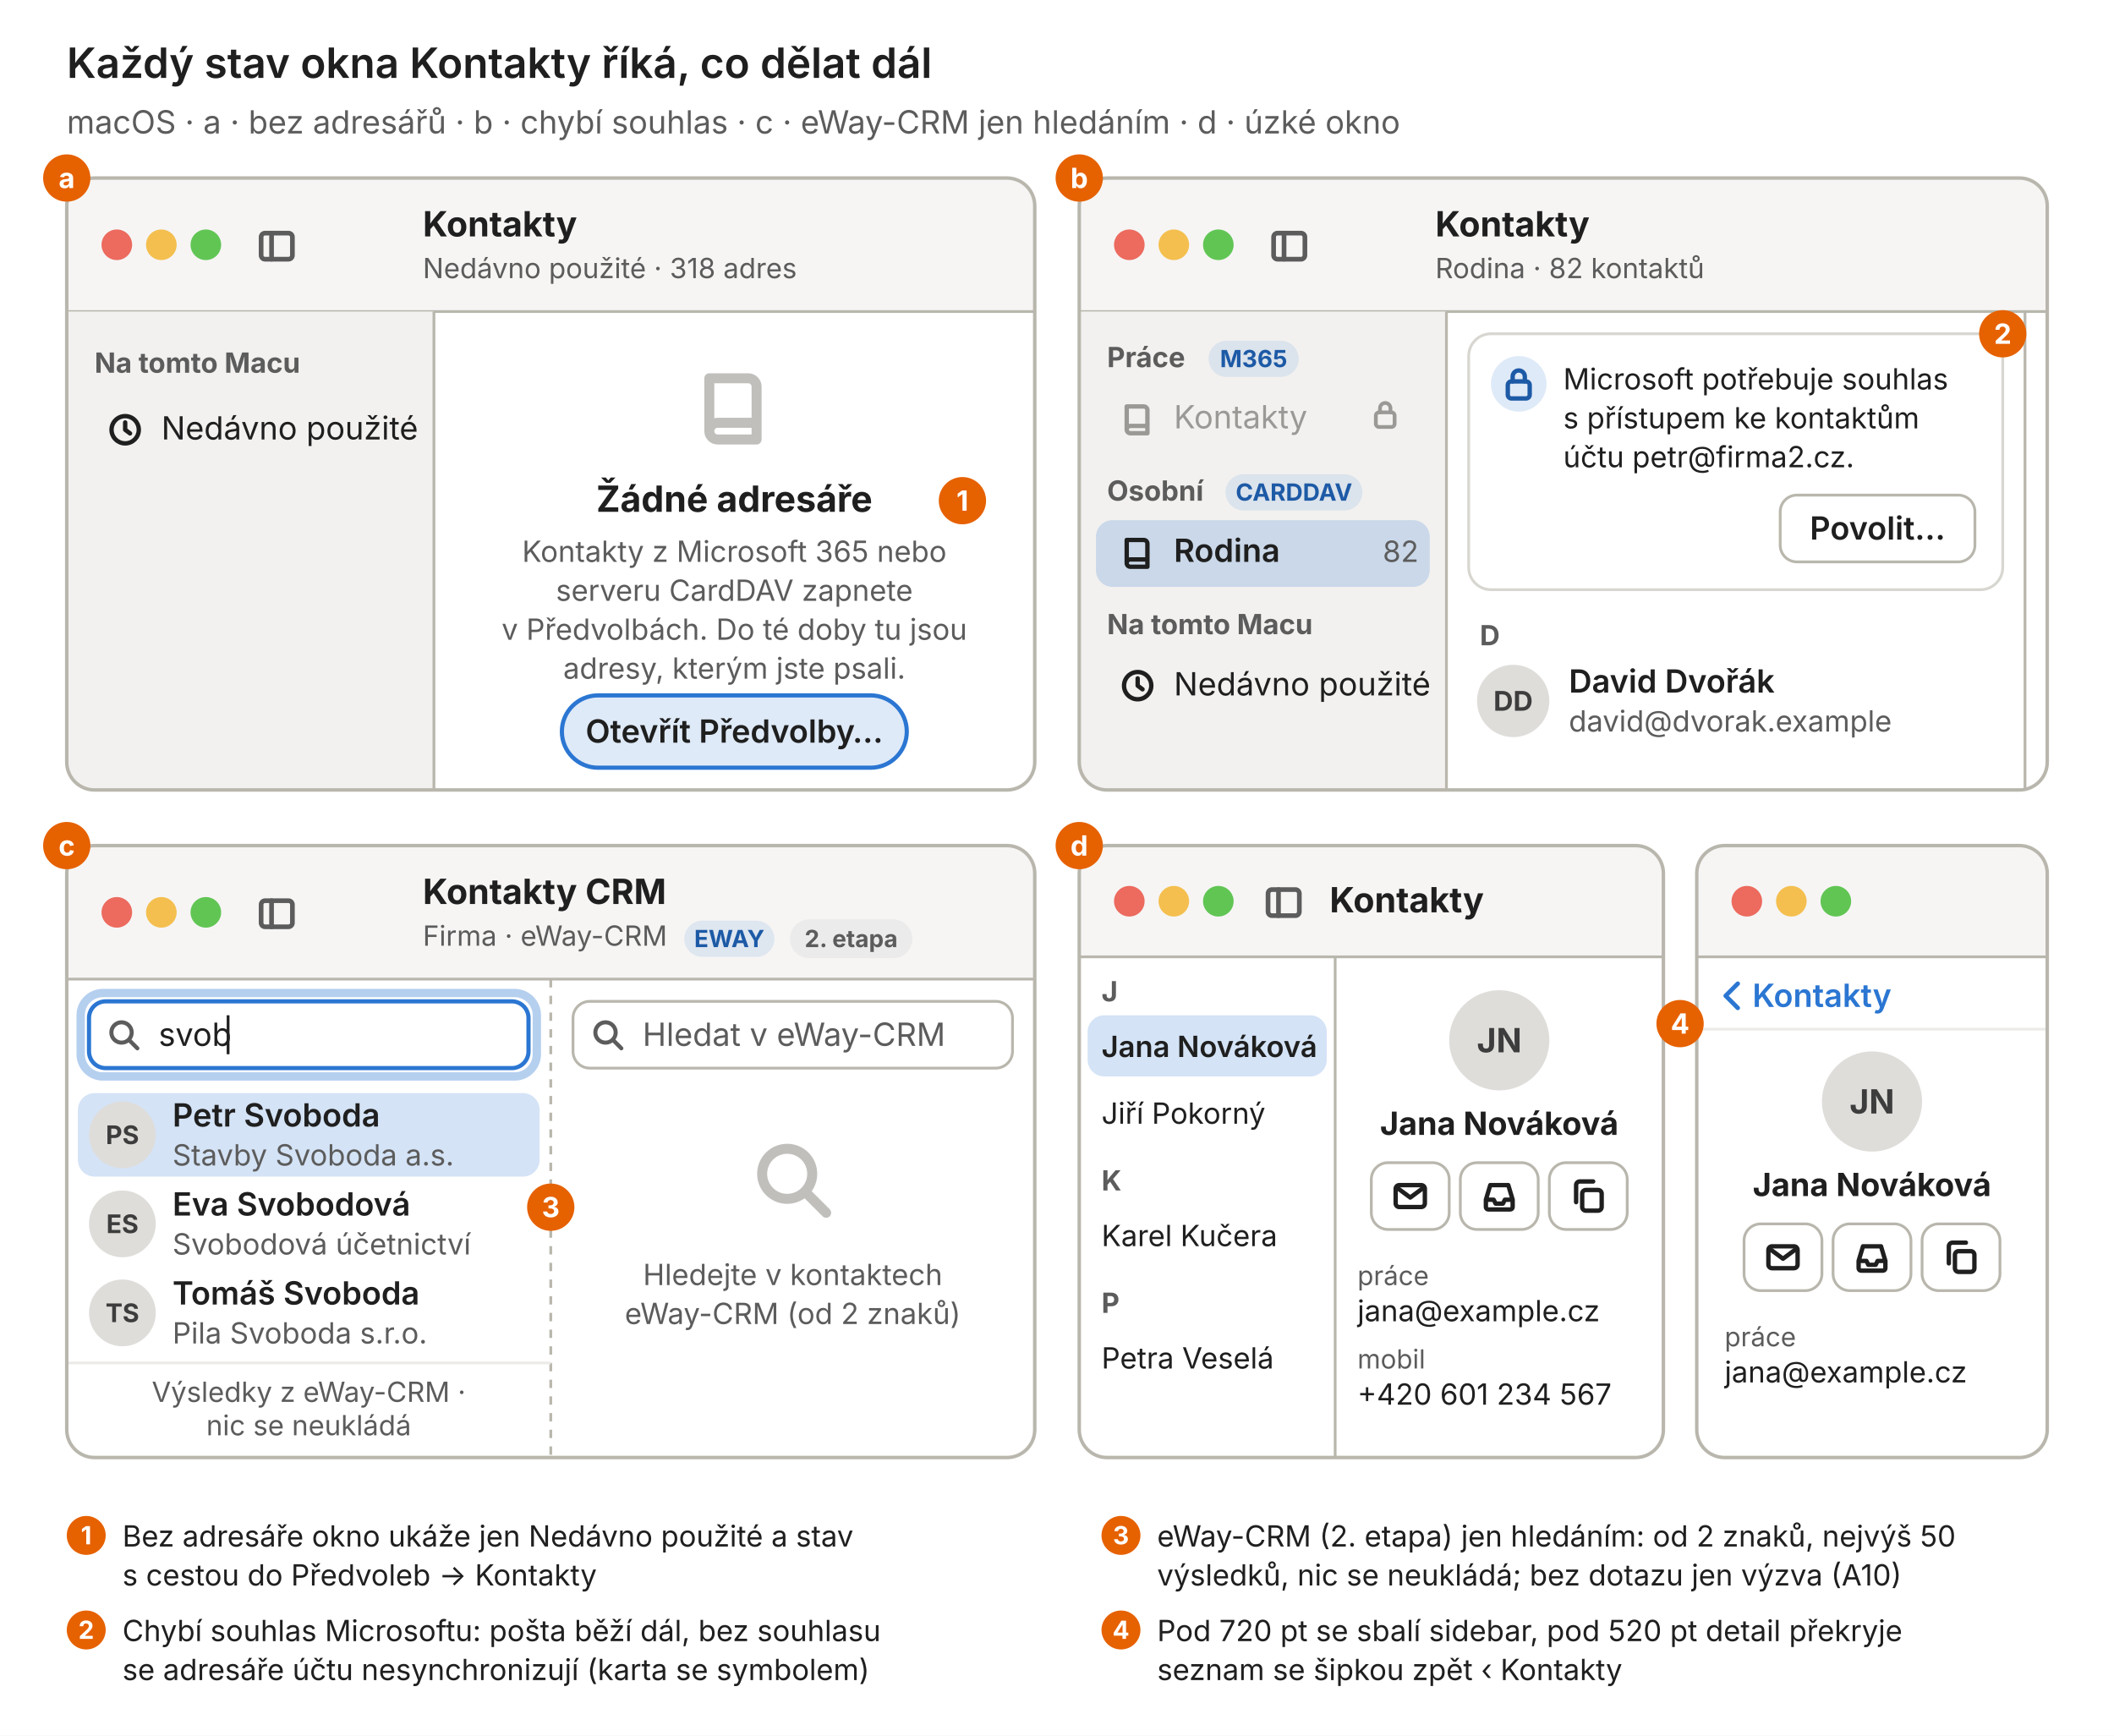
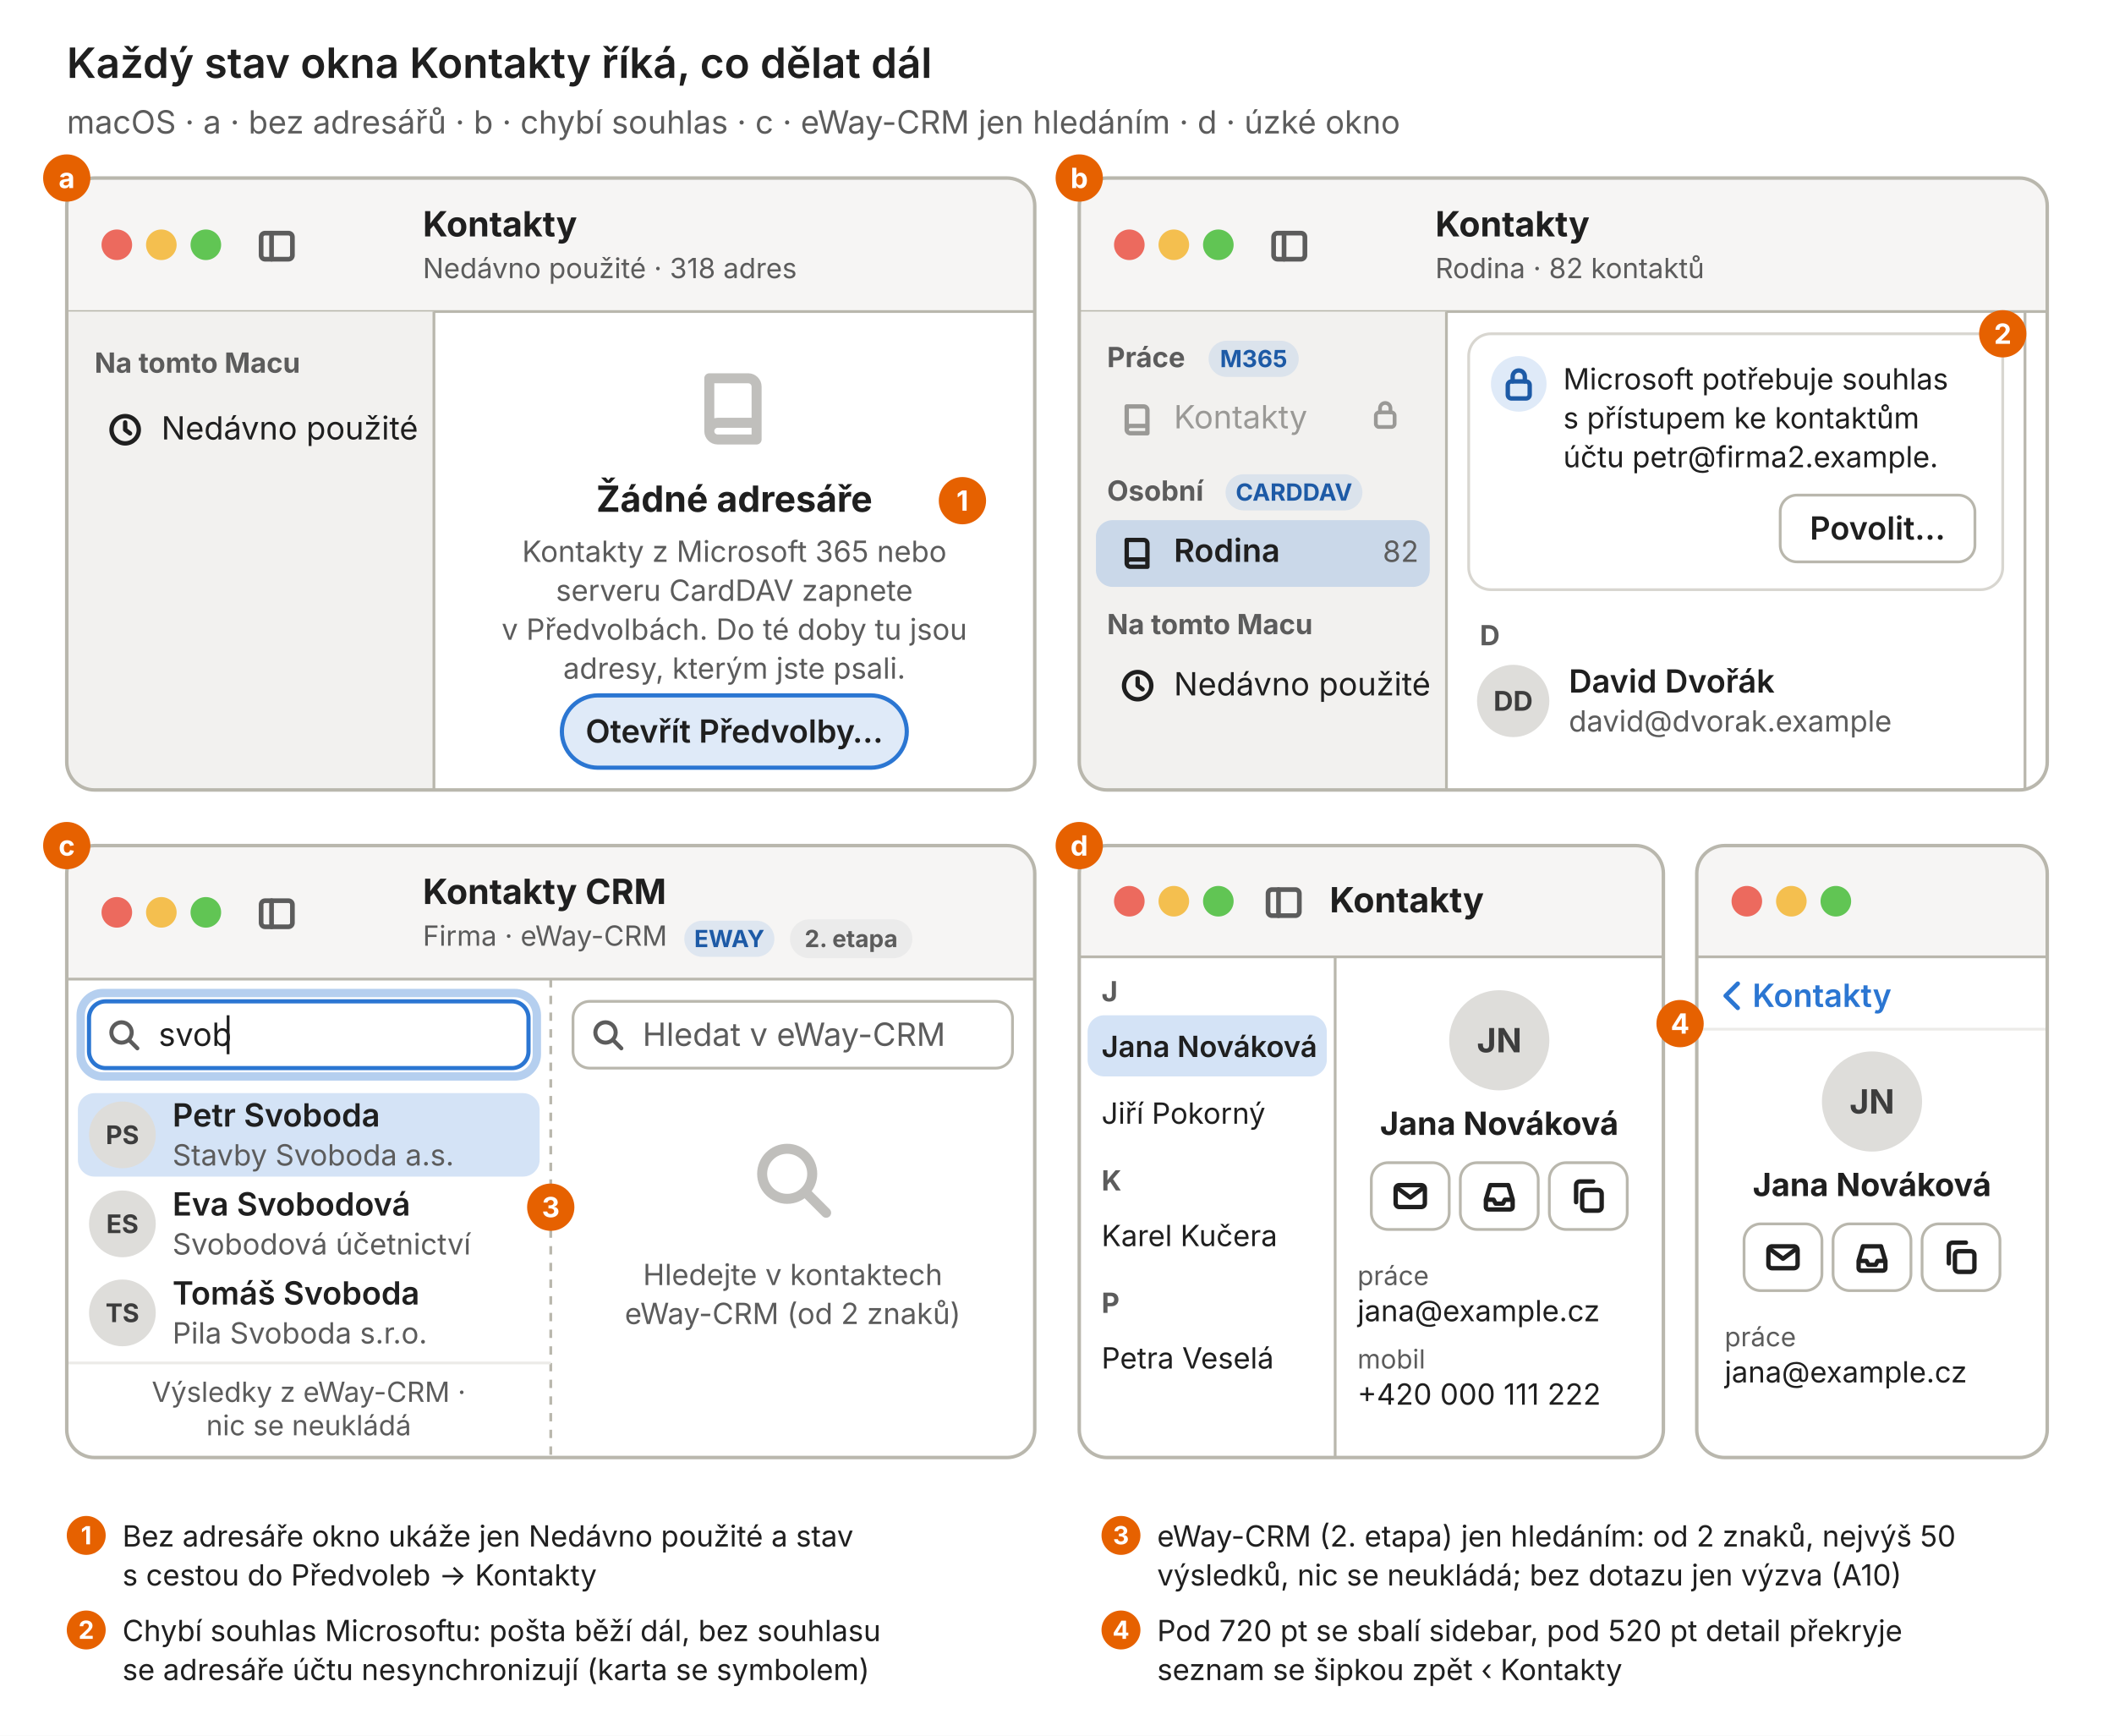
<svg xmlns="http://www.w3.org/2000/svg" xmlns:xlink="http://www.w3.org/1999/xlink" viewBox="0 0 760 624" role="img" aria-label="Každý stav okna Kontakty říká, co dělat dál" font-size="11.5" font-family="Inter, Cantarell, 'Segoe UI', Helvetica, Arial, sans-serif">
  <rect width="100%" height="100%" fill="#ffffff" />
  <defs>
    <symbol id="i-search" viewBox="0 0 16 16">
      <circle cx="7" cy="7" r="4.5" />
      <path d="M10.5 10.5 14 14" />
    </symbol>
    <symbol id="i-plus" viewBox="0 0 16 16">
      <path d="M8 3v10M3 8h10" />
    </symbol>
    <symbol id="i-mail" viewBox="0 0 16 16">
      <rect x="2" y="3.5" width="12" height="9" rx="1.5" />
      <path d="M2.6 4.6 8 8.6l5.4-4" />
    </symbol>
    <symbol id="i-more" viewBox="0 0 16 16">
      <path d="M3.5 8h.01M8 8h.01M12.5 8h.01" stroke-width="2.6" />
    </symbol>
    <symbol id="i-back" viewBox="0 0 16 16">
      <path d="M10 3 5 8l5 5" />
    </symbol>
    <symbol id="i-people" viewBox="0 0 16 16">
      <circle cx="6" cy="5.5" r="2.4" />
      <path d="M1.8 13.5c.6-2.6 2.2-3.9 4.2-3.9s3.6 1.3 4.2 3.9M10.2 3.4a2.3 2.3 0 0 1 0 4.4M11.6 9.8c1.3.4 2.2 1.6 2.6 3.7" />
    </symbol>
    <symbol id="i-sync" viewBox="0 0 16 16">
      <path d="M13 6A5.3 5.3 0 0 0 3.2 5.2M3 10a5.3 5.3 0 0 0 9.8.8M13.2 2.6V6H9.8M2.8 13.4V10h3.4" />
    </symbol>
    <symbol id="i-lock" viewBox="0 0 16 16">
      <rect x="3.5" y="7" width="9" height="7" rx="1.5" />
      <path d="M5.5 7V5a2.5 2.5 0 0 1 5 0v2" />
    </symbol>
    <symbol id="i-sidebar" viewBox="0 0 16 16">
      <rect x="2" y="3" width="12" height="10" rx="1.5" />
      <path d="M6 3v10" />
    </symbol>
    <symbol id="i-book" viewBox="0 0 16 16">
      <path d="M3.5 3h7A1.5 1.5 0 0 1 12 4.5V14H5a1.5 1.5 0 0 1-1.5-1.5zM3.5 12.5A1.5 1.5 0 0 1 5 11h7" />
    </symbol>
    <symbol id="i-clock" viewBox="0 0 16 16">
      <circle cx="8" cy="8" r="5.6" />
      <path d="M8 5v3l2 1.5" />
    </symbol>
    <symbol id="i-info" viewBox="0 0 16 16">
      <circle cx="8" cy="8" r="5.8" />
      <path d="M8 7.2v3.6M8 5.1h.01" />
    </symbol>
    <symbol id="i-copy" viewBox="0 0 16 16">
      <rect x="5.5" y="5.5" width="8" height="8.5" rx="1.5" />
      <path d="M3 10.5V3.5A1.5 1.5 0 0 1 4.5 2H10" />
    </symbol>
    <symbol id="i-inbox" viewBox="0 0 16 16">
      <path d="M2.5 9.5 4.3 3.5h7.4l1.8 6v3a1 1 0 0 1-1 1h-9a1 1 0 0 1-1-1zM2.5 9.5h3.2l.8 1.6h3l.8-1.6h3.2" />
    </symbol>
    <symbol id="i-menu" viewBox="0 0 16 16">
      <path d="M3 4.5h10M3 8h10M3 11.5h10" />
    </symbol>
    <symbol id="i-gear" viewBox="0 0 16 16">
      <circle cx="8" cy="8" r="2.2" />
      <path d="M8 2v2M8 12v2M2 8h2M12 8h2M3.8 3.8l1.4 1.4M10.8 10.8l1.4 1.4M3.8 12.2l1.4-1.4M10.8 5.2l1.4-1.4" />
    </symbol>
  </defs>
  <text x="24" y="28" font-size="15" font-weight="600" fill="#1f1f1f">Každý stav okna Kontakty říká, co dělat dál</text>
  <text x="24" y="48" fill="#5c5c5c">macOS · a · bez adresářů · b · chybí souhlas · c · eWay-CRM jen hledáním · d · úzké okno</text>
  <clipPath id="clip1">
    <rect x="24" y="64" width="348" height="220" rx="10" />
  </clipPath>
  <g clip-path="url(#clip1)">
    <rect x="24" y="64" width="348" height="220" fill="#ffffff" />
    <rect x="24" y="64" width="348" height="48" fill="#f6f5f4" />
    <line x1="24" y1="112" x2="372" y2="112" stroke="#b9b7ad" stroke-width="1" />
    <circle cx="42" cy="88" r="5.5" fill="#ec6a5e" />
    <circle cx="58" cy="88" r="5.5" fill="#f4bf4f" />
    <circle cx="74" cy="88" r="5.5" fill="#61c554" />
    <use xlink:href="#i-sidebar" x="92" y="81" width="15" height="15" stroke="#5c5c5c" fill="none" stroke-width="1.8" stroke-linecap="round" stroke-linejoin="round" />
    <text x="152" y="85" font-size="12.5" font-weight="700" fill="#1f1f1f">Kontakty</text>
    <text x="152" y="100" font-size="10" fill="#5c5c5c">Nedávno použité · 318 adres</text>
    <rect x="24" y="112" width="132" height="172" fill="#f2f1ef" />
    <line x1="156" y1="112" x2="156" y2="284" stroke="#b9b7ad" stroke-width="1" />
    <text x="34" y="134" font-size="10" font-weight="700" fill="#5c5c5c">Na tomto Macu</text>
    <use xlink:href="#i-clock" x="38" y="147.5" width="14" height="14" stroke="#1f1f1f" fill="none" stroke-width="1.8" stroke-linecap="round" stroke-linejoin="round" />
    <text x="58" y="158" fill="#1f1f1f">Nedávno použité</text>
    <use xlink:href="#i-book" x="248.0" y="130" width="32" height="32" stroke="#c0bfbc" fill="none" stroke-width="1.8" stroke-linecap="round" stroke-linejoin="round" />
    <text x="264.0" y="184" font-size="13" font-weight="700" text-anchor="middle" fill="#1f1f1f">Žádné adresáře</text>
    <text x="264.0" y="202" font-size="10.5" text-anchor="middle" fill="#5c5c5c">Kontakty z Microsoft 365 nebo</text>
    <text x="264.0" y="216" font-size="10.5" text-anchor="middle" fill="#5c5c5c">serveru CardDAV zapnete</text>
    <text x="264.0" y="230" font-size="10.5" text-anchor="middle" fill="#5c5c5c">v Předvolbách. Do té doby tu jsou</text>
    <text x="264.0" y="244" font-size="10.5" text-anchor="middle" fill="#5c5c5c">adresy, kterým jste psali.</text>
    <rect x="202.0" y="250" width="124" height="26" rx="13" fill="#2b76d2" fill-opacity="0.15" stroke="#2b76d2" stroke-width="1.5" />
    <text x="264.0" y="267" font-size="11.5" font-weight="600" text-anchor="middle" fill="#1f1f1f">Otevřít Předvolby…</text>
  </g>
  <rect x="24" y="64" width="348" height="220" rx="10" fill="none" stroke="#b9b7ad" stroke-width="1.25" />
  <circle cx="346.0" cy="180" r="8.5" fill="#e66100" />
  <text x="346.0" y="183.6" font-size="10" font-weight="700" text-anchor="middle" fill="#ffffff">1</text>
  <clipPath id="clip2">
    <rect x="388" y="64" width="348" height="220" rx="10" />
  </clipPath>
  <g clip-path="url(#clip2)">
    <rect x="388" y="64" width="348" height="220" fill="#ffffff" />
    <rect x="388" y="64" width="348" height="48" fill="#f6f5f4" />
    <line x1="388" y1="112" x2="736" y2="112" stroke="#b9b7ad" stroke-width="1" />
    <circle cx="406" cy="88" r="5.5" fill="#ec6a5e" />
    <circle cx="422" cy="88" r="5.5" fill="#f4bf4f" />
    <circle cx="438" cy="88" r="5.5" fill="#61c554" />
    <use xlink:href="#i-sidebar" x="456" y="81" width="15" height="15" stroke="#5c5c5c" fill="none" stroke-width="1.8" stroke-linecap="round" stroke-linejoin="round" />
    <text x="516" y="85" font-size="12.5" font-weight="700" fill="#1f1f1f">Kontakty</text>
    <text x="516" y="100" font-size="10" fill="#5c5c5c">Rodina · 82 kontaktů</text>
    <rect x="388" y="112" width="132" height="172" fill="#f2f1ef" />
    <line x1="520" y1="112" x2="520" y2="284" stroke="#b9b7ad" stroke-width="1" />
    <line x1="728" y1="112" x2="728" y2="284" stroke="#b9b7ad" stroke-width="1" />
    <text x="398" y="132" font-size="10" font-weight="700" fill="#5c5c5c">Práce</text>
    <rect x="434.5" y="122.5" width="32.4" height="13" rx="6.5" fill="#2b76d2" fill-opacity="0.12" />
    <text x="450.7" y="132.0" font-size="8.5" font-weight="700" text-anchor="middle" fill="#1d5aa6">M365</text>
    <use xlink:href="#i-book" x="402" y="143.5" width="14" height="14" stroke="#9a9996" fill="none" stroke-width="1.8" stroke-linecap="round" stroke-linejoin="round" />
    <text x="422" y="154" fill="#9a9996">Kontakty</text>
    <use xlink:href="#i-lock" x="492" y="143" width="12" height="12" stroke="#9a9996" fill="none" stroke-width="1.8" stroke-linecap="round" stroke-linejoin="round" />
    <text x="398" y="180" font-size="10" font-weight="700" fill="#5c5c5c">Osobní</text>
    <rect x="440.6" y="170.5" width="49.2" height="13" rx="6.5" fill="#2b76d2" fill-opacity="0.12" />
    <text x="465.2" y="180.0" font-size="8.5" font-weight="700" text-anchor="middle" fill="#1d5aa6">CARDDAV</text>
    <rect x="394" y="187" width="120" height="24" rx="6" fill="#2b76d2" fill-opacity="0.2" />
    <use xlink:href="#i-book" x="402" y="191.5" width="14" height="14" stroke="#1f1f1f" fill="none" stroke-width="1.8" stroke-linecap="round" stroke-linejoin="round" />
    <text x="422" y="202" font-weight="600" fill="#1f1f1f">Rodina</text>
    <text x="510" y="202" font-size="10.5" text-anchor="end" fill="#5c5c5c">82</text>
    <text x="398" y="228" font-size="10" font-weight="700" fill="#5c5c5c">Na tomto Macu</text>
    <use xlink:href="#i-clock" x="402" y="239.5" width="14" height="14" stroke="#1f1f1f" fill="none" stroke-width="1.8" stroke-linecap="round" stroke-linejoin="round" />
    <text x="422" y="250" fill="#1f1f1f">Nedávno použité</text>
    <rect x="528" y="120" width="192" height="92" rx="8" fill="#ffffff" stroke="#d8d6d0" stroke-width="1" />
    <circle cx="546" cy="138" r="10" fill="#2b76d2" fill-opacity="0.15" />
    <use xlink:href="#i-lock" x="539" y="131" width="14" height="14" stroke="#1d5aa6" fill="none" stroke-width="1.8" stroke-linecap="round" stroke-linejoin="round" />
    <text x="562" y="140" font-size="10.5" fill="#1f1f1f">Microsoft potřebuje souhlas</text>
    <text x="562" y="154" font-size="10.5" fill="#1f1f1f">s přístupem ke kontaktům</text>
-     <text x="562" y="168" font-size="10.5" fill="#1f1f1f">účtu petr@firma2.cz.</text>
+     <text x="562" y="168" font-size="10.5" fill="#1f1f1f">účtu petr@firma2.example.</text>
    <rect x="640" y="178" width="70" height="24" rx="6" fill="none" stroke="#b9b7ad" stroke-width="1" />
    <text x="675.0" y="194.0" font-size="11.5" font-weight="600" text-anchor="middle" fill="#1f1f1f">Povolit…</text>
    <text x="532" y="232" font-size="10" font-weight="700" fill="#5c5c5c">D</text>
    <circle cx="544" cy="252" r="13" fill="#deddda" />
    <text x="544" y="255.528" font-size="9.8" font-weight="700" text-anchor="middle" fill="#3d3d3d">DD</text>
    <text x="564" y="249" font-weight="600" fill="#1f1f1f">David Dvořák</text>
    <text x="564" y="263" font-size="10.5" fill="#5c5c5c">david@dvorak.example</text>
  </g>
  <rect x="388" y="64" width="348" height="220" rx="10" fill="none" stroke="#b9b7ad" stroke-width="1.25" />
  <circle cx="720" cy="120" r="8.5" fill="#e66100" />
  <text x="720" y="123.6" font-size="10" font-weight="700" text-anchor="middle" fill="#ffffff">2</text>
  <clipPath id="clip3">
    <rect x="24" y="304" width="348" height="220" rx="10" />
  </clipPath>
  <g clip-path="url(#clip3)">
    <rect x="24" y="304" width="348" height="220" fill="#ffffff" />
    <rect x="24" y="304" width="348" height="48" fill="#f6f5f4" />
    <line x1="24" y1="352" x2="372" y2="352" stroke="#b9b7ad" stroke-width="1" />
    <circle cx="42" cy="328" r="5.5" fill="#ec6a5e" />
    <circle cx="58" cy="328" r="5.5" fill="#f4bf4f" />
    <circle cx="74" cy="328" r="5.5" fill="#61c554" />
    <use xlink:href="#i-sidebar" x="92" y="321" width="15" height="15" stroke="#5c5c5c" fill="none" stroke-width="1.8" stroke-linecap="round" stroke-linejoin="round" />
    <text x="152" y="325" font-size="12.5" font-weight="700" fill="#1f1f1f">Kontakty CRM</text>
    <text x="152" y="340" font-size="10" fill="#5c5c5c">Firma · eWay-CRM</text>
    <rect x="246" y="331" width="32.4" height="13" rx="6.5" fill="#2b76d2" fill-opacity="0.12" />
    <text x="262.2" y="340.5" font-size="8.5" font-weight="700" text-anchor="middle" fill="#1d5aa6">EWAY</text>
    <rect x="284" y="330.5" width="44" height="14" rx="7" fill="#ebebeb" />
    <text x="306" y="340.5" font-size="8.5" font-weight="700" text-anchor="middle" fill="#5c5c5c">2. etapa</text>
    <line x1="198" y1="352" x2="198" y2="524" stroke="#b9b7ad" stroke-width="1" stroke-dasharray="3 3" />
    <rect x="32" y="360" width="158" height="24" rx="6" fill="#ffffff" stroke="#2b76d2" stroke-width="1.5" />
    <rect x="29" y="357" width="164" height="30" rx="8" fill="none" stroke="#2b76d2" stroke-opacity="0.35" stroke-width="3" />
    <use xlink:href="#i-search" x="38" y="365.5" width="13" height="13" stroke="#5c5c5c" fill="none" stroke-width="1.8" stroke-linecap="round" stroke-linejoin="round" />
    <text x="57" y="376" font-size="11.5" fill="#1f1f1f">svob</text>
    <line x1="82" y1="365" x2="82" y2="379" stroke="#1f1f1f" stroke-width="1" />
    <rect x="28" y="393" width="166" height="30" rx="6" fill="#2b76d2" fill-opacity="0.2" />
    <circle cx="44" cy="408" r="12" fill="#deddda" />
    <text x="44" y="411.312" font-size="9.2" font-weight="700" text-anchor="middle" fill="#3d3d3d">PS</text>
    <text x="62" y="405" font-weight="600" fill="#1f1f1f">Petr Svoboda</text>
    <text x="62" y="419" font-size="10.5" fill="#5c5c5c">Stavby Svoboda a.s.</text>
    <circle cx="44" cy="440" r="12" fill="#deddda" />
    <text x="44" y="443.312" font-size="9.2" font-weight="700" text-anchor="middle" fill="#3d3d3d">ES</text>
    <text x="62" y="437" font-weight="600" fill="#1f1f1f">Eva Svobodová</text>
    <text x="62" y="451" font-size="10.5" fill="#5c5c5c">Svobodová účetnictví</text>
    <circle cx="44" cy="472" r="12" fill="#deddda" />
    <text x="44" y="475.312" font-size="9.2" font-weight="700" text-anchor="middle" fill="#3d3d3d">TS</text>
    <text x="62" y="469" font-weight="600" fill="#1f1f1f">Tomáš Svoboda</text>
    <text x="62" y="483" font-size="10.5" fill="#5c5c5c">Pila Svoboda s.r.o.</text>
    <line x1="24" y1="490" x2="198" y2="490" stroke="#ecebe8" stroke-width="1" />
    <text x="111" y="504" font-size="10" text-anchor="middle" fill="#5c5c5c">Výsledky z eWay-CRM ·</text>
    <text x="111" y="516" font-size="10" text-anchor="middle" fill="#5c5c5c">nic se neukládá</text>
    <rect x="206" y="360" width="158" height="24" rx="6" fill="#ffffff" stroke="#b9b7ad" stroke-width="1" />
    <use xlink:href="#i-search" x="212" y="365.5" width="13" height="13" stroke="#5c5c5c" fill="none" stroke-width="1.8" stroke-linecap="round" stroke-linejoin="round" />
    <text x="231" y="376" font-size="11.5" fill="#5c5c5c">Hledat v eWay-CRM</text>
    <use xlink:href="#i-search" x="269" y="408" width="32" height="32" stroke="#c0bfbc" fill="none" stroke-width="1.8" stroke-linecap="round" stroke-linejoin="round" />
    <text x="285" y="462" font-size="10.5" text-anchor="middle" fill="#5c5c5c">Hledejte v kontaktech</text>
    <text x="285" y="476" font-size="10.5" text-anchor="middle" fill="#5c5c5c">eWay-CRM (od 2 znaků)</text>
  </g>
  <rect x="24" y="304" width="348" height="220" rx="10" fill="none" stroke="#b9b7ad" stroke-width="1.25" />
  <circle cx="198" cy="434" r="8.5" fill="#e66100" />
  <text x="198" y="437.6" font-size="10" font-weight="700" text-anchor="middle" fill="#ffffff">3</text>
  <clipPath id="clip4">
    <rect x="388" y="304" width="210" height="220" rx="10" />
  </clipPath>
  <g clip-path="url(#clip4)">
    <rect x="388" y="304" width="210" height="220" fill="#ffffff" />
    <rect x="388" y="304" width="210" height="40" fill="#f6f5f4" />
    <line x1="388" y1="344" x2="598" y2="344" stroke="#b9b7ad" stroke-width="1" />
    <circle cx="406" cy="324" r="5.5" fill="#ec6a5e" />
    <circle cx="422" cy="324" r="5.5" fill="#f4bf4f" />
    <circle cx="438" cy="324" r="5.5" fill="#61c554" />
    <use xlink:href="#i-sidebar" x="454" y="317" width="15" height="15" stroke="#5c5c5c" fill="none" stroke-width="1.8" stroke-linecap="round" stroke-linejoin="round" />
    <text x="478" y="328" font-size="12.5" font-weight="700" fill="#1f1f1f">Kontakty</text>
    <line x1="480" y1="344" x2="480" y2="524" stroke="#b9b7ad" stroke-width="1" />
    <text x="396" y="360" font-size="10" font-weight="700" fill="#5c5c5c">J</text>
    <rect x="391" y="365" width="86" height="22" rx="6" fill="#2b76d2" fill-opacity="0.2" />
    <text x="396" y="380" font-size="10.5" font-weight="600" fill="#1f1f1f">Jana Nováková</text>
    <text x="396" y="404" font-size="10.5" fill="#1f1f1f">Jiří Pokorný</text>
    <text x="396" y="428" font-size="10" font-weight="700" fill="#5c5c5c">K</text>
    <text x="396" y="448" font-size="10.5" fill="#1f1f1f">Karel Kučera</text>
    <text x="396" y="472" font-size="10" font-weight="700" fill="#5c5c5c">P</text>
    <text x="396" y="492" font-size="10.5" fill="#1f1f1f">Petra Veselá</text>
    <circle cx="539" cy="374" r="18" fill="#deddda" />
    <text x="539" y="378.32" font-size="12" font-weight="700" text-anchor="middle" fill="#3d3d3d">JN</text>
    <text x="539" y="408" font-size="11.5" font-weight="700" text-anchor="middle" fill="#1f1f1f">Jana Nováková</text>
    <rect x="493" y="418" width="28" height="24" rx="6" fill="none" stroke="#b9b7ad" stroke-width="1" />
    <use xlink:href="#i-mail" x="500.0" y="423.0" width="14" height="14" stroke="#1f1f1f" fill="none" stroke-width="1.8" stroke-linecap="round" stroke-linejoin="round" />
    <rect x="525" y="418" width="28" height="24" rx="6" fill="none" stroke="#b9b7ad" stroke-width="1" />
    <use xlink:href="#i-inbox" x="532.0" y="423.0" width="14" height="14" stroke="#1f1f1f" fill="none" stroke-width="1.8" stroke-linecap="round" stroke-linejoin="round" />
    <rect x="557" y="418" width="28" height="24" rx="6" fill="none" stroke="#b9b7ad" stroke-width="1" />
    <use xlink:href="#i-copy" x="564.0" y="423.0" width="14" height="14" stroke="#1f1f1f" fill="none" stroke-width="1.8" stroke-linecap="round" stroke-linejoin="round" />
    <text x="488" y="462" font-size="9.5" fill="#5c5c5c">práce</text>
    <text x="488" y="475" font-size="10.5" fill="#1f1f1f">jana@example.cz</text>
    <text x="488" y="492" font-size="9.5" fill="#5c5c5c">mobil</text>
-     <text x="488" y="505" font-size="10.5" fill="#1f1f1f">+420 601 234 567</text>
+     <text x="488" y="505" font-size="10.5" fill="#1f1f1f">+420 000 111 222</text>
  </g>
  <rect x="388" y="304" width="210" height="220" rx="10" fill="none" stroke="#b9b7ad" stroke-width="1.25" />
  <clipPath id="clip5">
    <rect x="610" y="304" width="126" height="220" rx="10" />
  </clipPath>
  <g clip-path="url(#clip5)">
    <rect x="610" y="304" width="126" height="220" fill="#ffffff" />
    <rect x="610" y="304" width="126" height="40" fill="#f6f5f4" />
    <line x1="610" y1="344" x2="736" y2="344" stroke="#b9b7ad" stroke-width="1" />
    <circle cx="628" cy="324" r="5.5" fill="#ec6a5e" />
    <circle cx="644" cy="324" r="5.5" fill="#f4bf4f" />
    <circle cx="660" cy="324" r="5.5" fill="#61c554" />
    <use xlink:href="#i-back" x="616" y="351" width="14" height="14" stroke="#2b76d2" fill="none" stroke-width="1.8" stroke-linecap="round" stroke-linejoin="round" />
    <text x="630" y="362" font-size="11.5" font-weight="600" fill="#2b76d2">Kontakty</text>
    <line x1="610" y1="370" x2="736" y2="370" stroke="#ecebe8" stroke-width="1" />
    <circle cx="673.0" cy="396" r="18" fill="#deddda" />
    <text x="673.0" y="400.32" font-size="12" font-weight="700" text-anchor="middle" fill="#3d3d3d">JN</text>
    <text x="673.0" y="430" font-size="11.5" font-weight="700" text-anchor="middle" fill="#1f1f1f">Jana Nováková</text>
    <rect x="627.0" y="440" width="28" height="24" rx="6" fill="none" stroke="#b9b7ad" stroke-width="1" />
    <use xlink:href="#i-mail" x="634.0" y="445.0" width="14" height="14" stroke="#1f1f1f" fill="none" stroke-width="1.8" stroke-linecap="round" stroke-linejoin="round" />
    <rect x="659.0" y="440" width="28" height="24" rx="6" fill="none" stroke="#b9b7ad" stroke-width="1" />
    <use xlink:href="#i-inbox" x="666.0" y="445.0" width="14" height="14" stroke="#1f1f1f" fill="none" stroke-width="1.8" stroke-linecap="round" stroke-linejoin="round" />
    <rect x="691.0" y="440" width="28" height="24" rx="6" fill="none" stroke="#b9b7ad" stroke-width="1" />
    <use xlink:href="#i-copy" x="698.0" y="445.0" width="14" height="14" stroke="#1f1f1f" fill="none" stroke-width="1.8" stroke-linecap="round" stroke-linejoin="round" />
    <text x="620" y="484" font-size="9.5" fill="#5c5c5c">práce</text>
    <text x="620" y="497" font-size="10.5" fill="#1f1f1f">jana@example.cz</text>
  </g>
  <rect x="610" y="304" width="126" height="220" rx="10" fill="none" stroke="#b9b7ad" stroke-width="1.25" />
  <circle cx="604" cy="368" r="8.5" fill="#e66100" />
  <text x="604" y="371.6" font-size="10" font-weight="700" text-anchor="middle" fill="#ffffff">4</text>
  <circle cx="24" cy="64" r="8.5" fill="#e66100" />
  <text x="24" y="67.6" font-size="10" font-weight="700" text-anchor="middle" fill="#ffffff">a</text>
  <circle cx="388" cy="64" r="8.5" fill="#e66100" />
  <text x="388" y="67.6" font-size="10" font-weight="700" text-anchor="middle" fill="#ffffff">b</text>
  <circle cx="24" cy="304" r="8.5" fill="#e66100" />
  <text x="24" y="307.6" font-size="10" font-weight="700" text-anchor="middle" fill="#ffffff">c</text>
  <circle cx="388" cy="304" r="8.5" fill="#e66100" />
  <text x="388" y="307.6" font-size="10" font-weight="700" text-anchor="middle" fill="#ffffff">d</text>
  <circle cx="31" cy="552" r="7" fill="#e66100" />
  <text x="31" y="555.2" font-size="9" font-weight="700" text-anchor="middle" fill="#ffffff">1</text>
  <text x="44" y="556" font-size="10.5" fill="#1f1f1f">Bez adresáře okno ukáže jen Nedávno použité a stav</text>
  <text x="44" y="570" font-size="10.5" fill="#1f1f1f">s cestou do Předvoleb → Kontakty</text>
  <circle cx="31" cy="586" r="7" fill="#e66100" />
  <text x="31" y="589.2" font-size="9" font-weight="700" text-anchor="middle" fill="#ffffff">2</text>
  <text x="44" y="590" font-size="10.5" fill="#1f1f1f">Chybí souhlas Microsoftu: pošta běží dál, bez souhlasu</text>
  <text x="44" y="604" font-size="10.5" fill="#1f1f1f">se adresáře účtu nesynchronizují (karta se symbolem)</text>
  <circle cx="403" cy="552" r="7" fill="#e66100" />
  <text x="403" y="555.2" font-size="9" font-weight="700" text-anchor="middle" fill="#ffffff">3</text>
  <text x="416" y="556" font-size="10.5" fill="#1f1f1f">eWay-CRM (2. etapa) jen hledáním: od 2 znaků, nejvýš 50</text>
  <text x="416" y="570" font-size="10.5" fill="#1f1f1f">výsledků, nic se neukládá; bez dotazu jen výzva (A10)</text>
  <circle cx="403" cy="586" r="7" fill="#e66100" />
  <text x="403" y="589.2" font-size="9" font-weight="700" text-anchor="middle" fill="#ffffff">4</text>
  <text x="416" y="590" font-size="10.5" fill="#1f1f1f">Pod 720 pt se sbalí sidebar, pod 520 pt detail překryje</text>
  <text x="416" y="604" font-size="10.5" fill="#1f1f1f">seznam se šipkou zpět ‹ Kontakty</text>
</svg>
